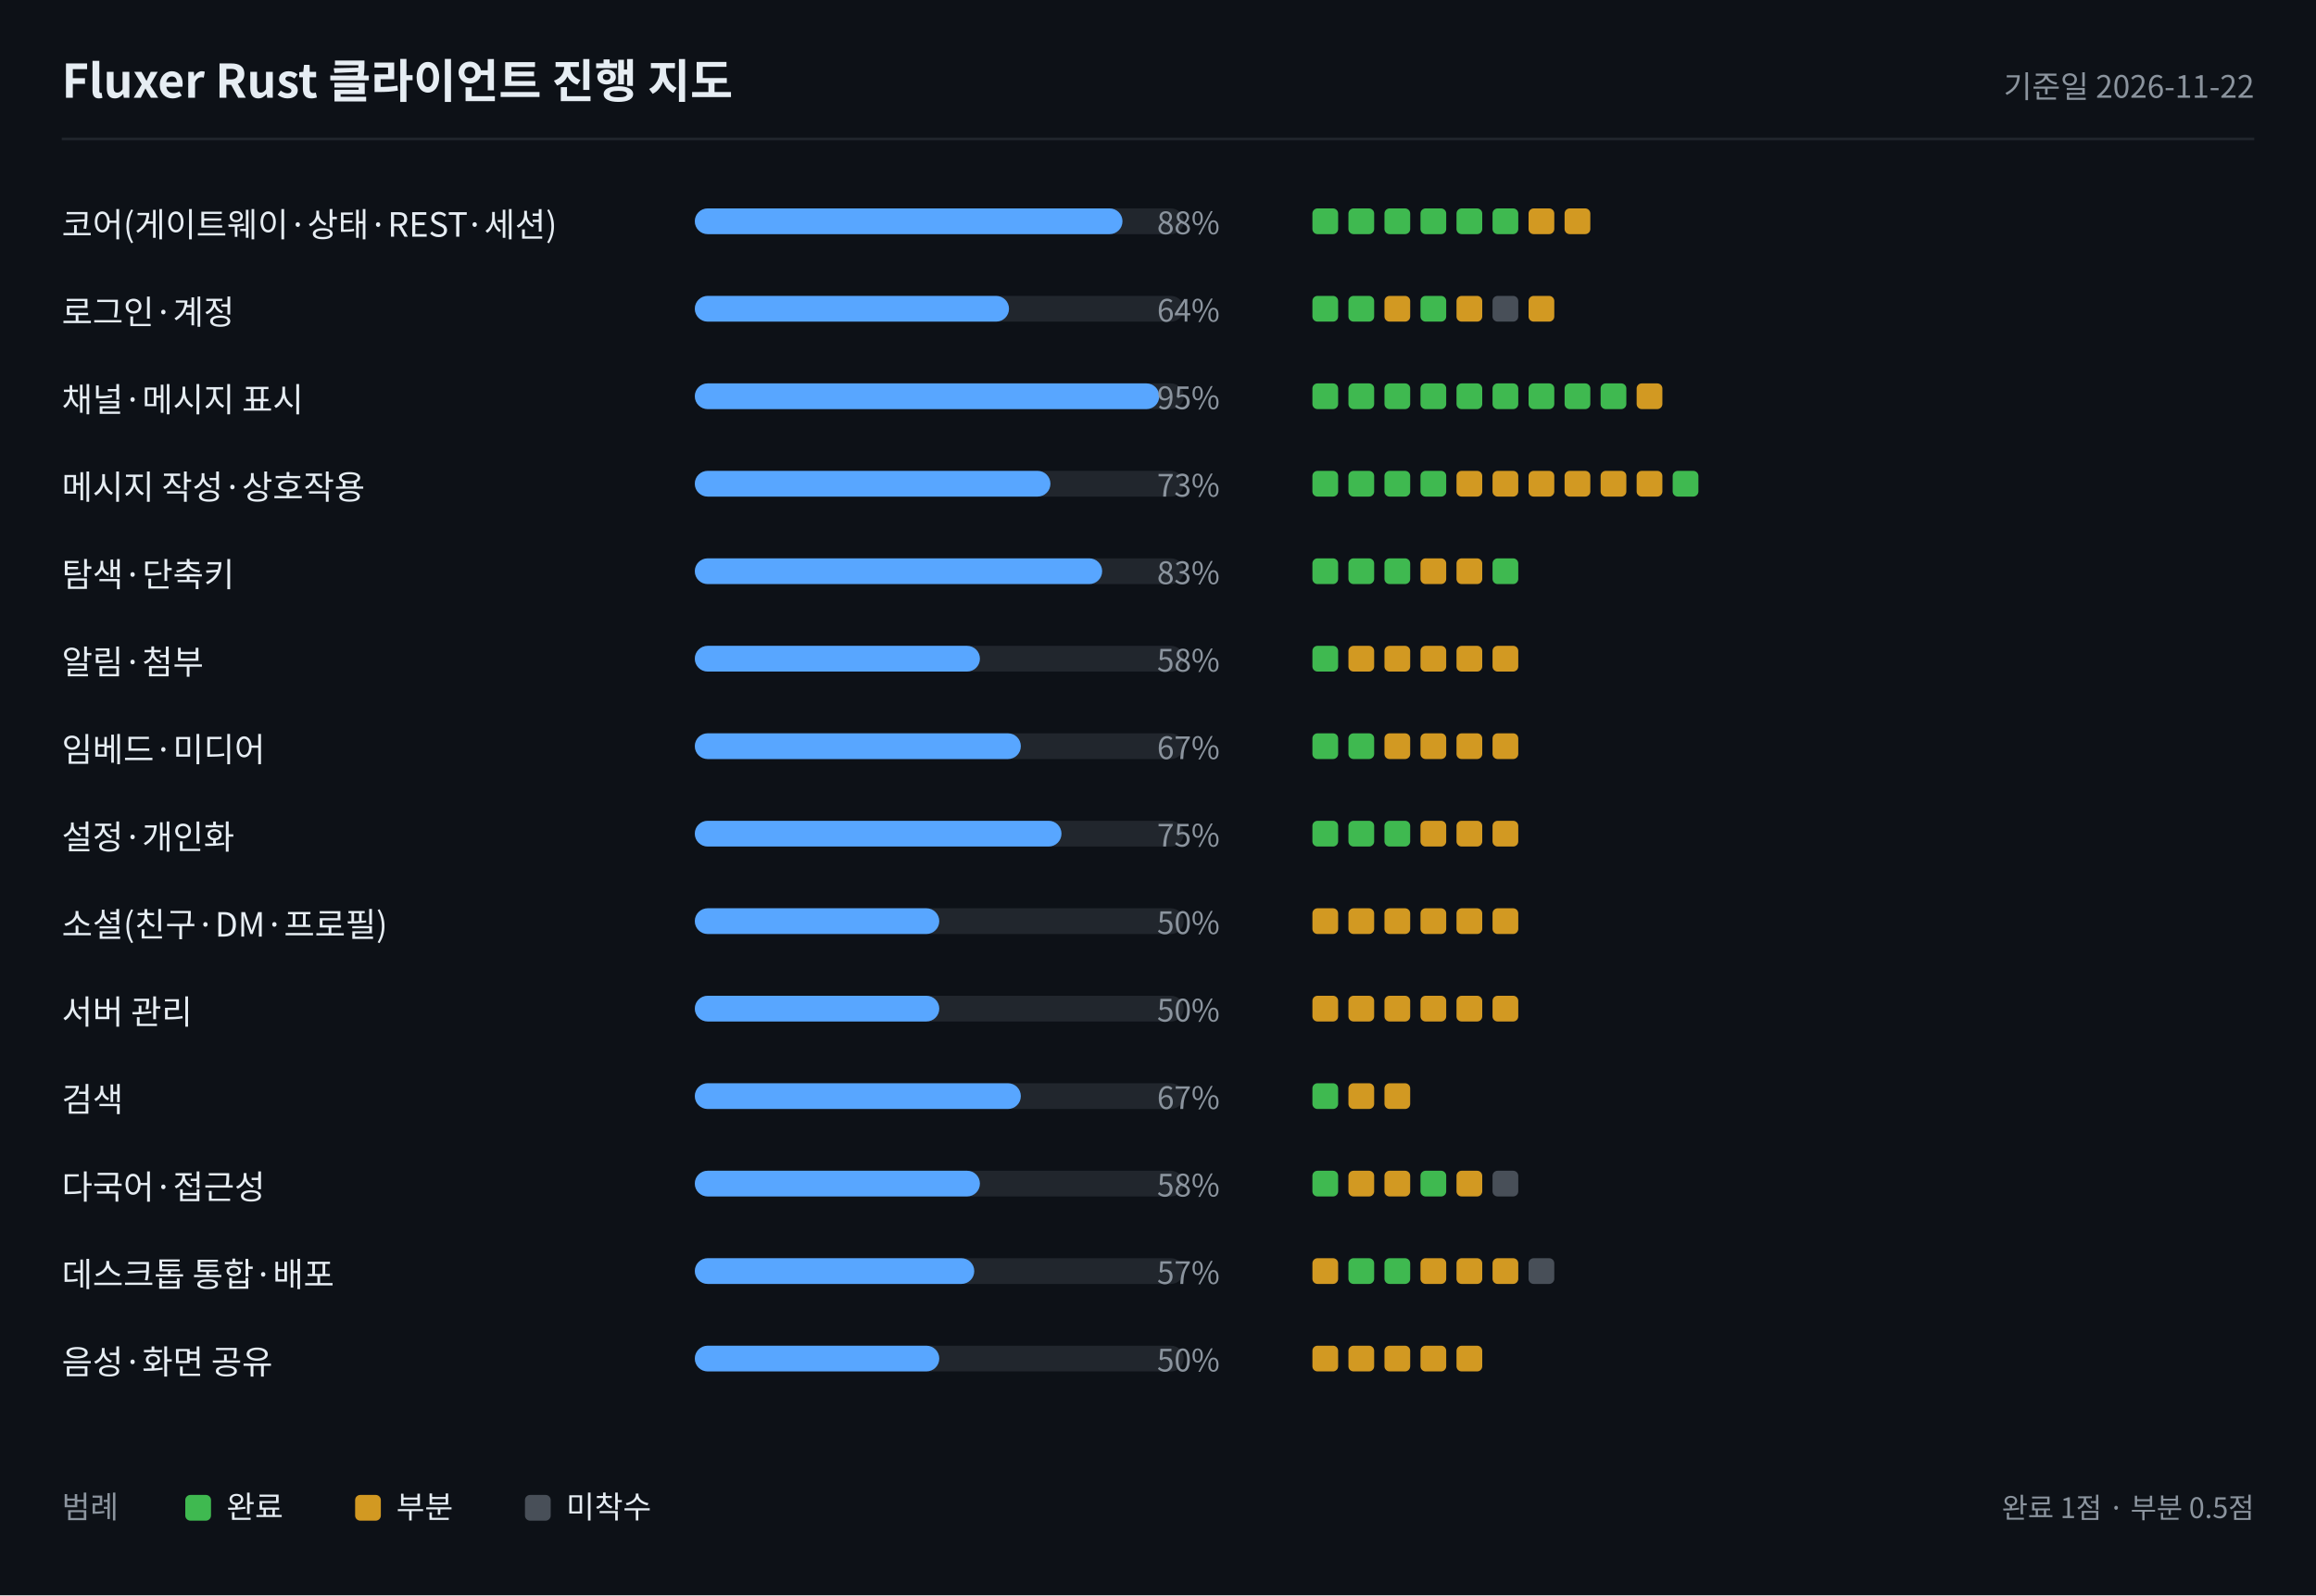
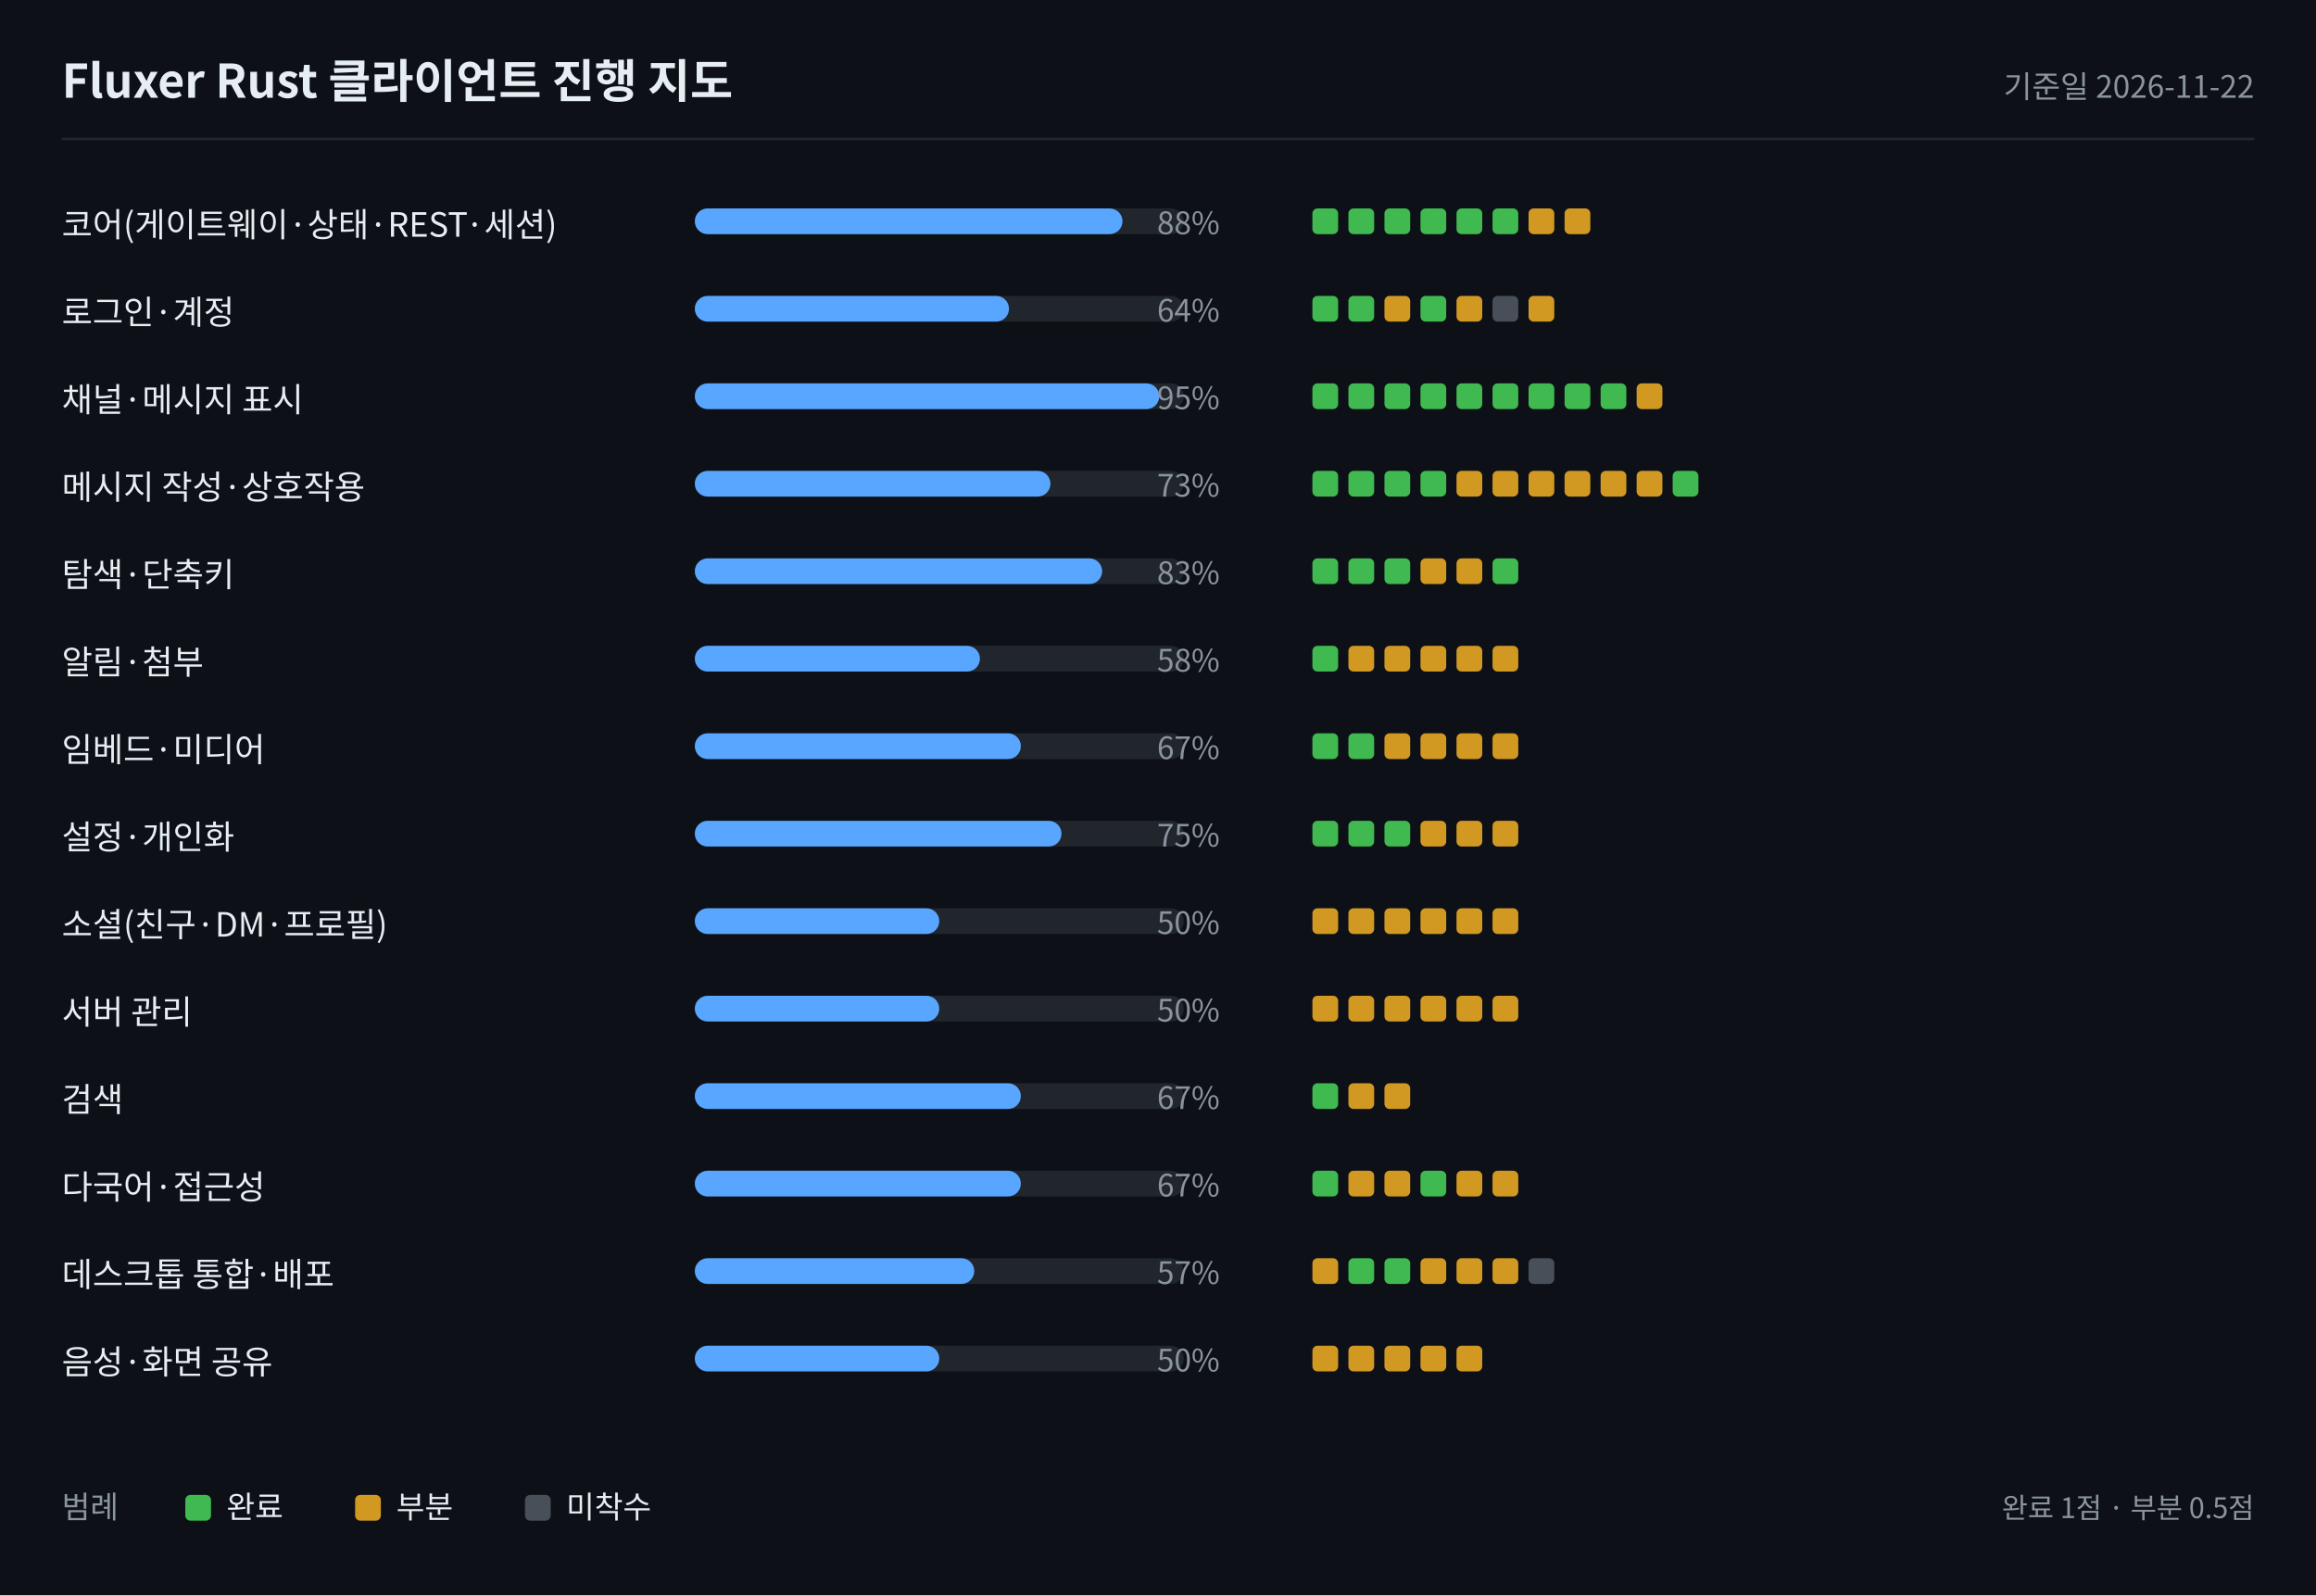
<svg xmlns="http://www.w3.org/2000/svg" width="900" height="620" viewBox="0 0 900 620" role="img" aria-label="Fluxer Rust 클라이언트 진행 지도">
  <rect width="900" height="620" fill="#0d1117" />
  <text x="24" y="38" fill="#e6edf3" font-family="Segoe UI, Malgun Gothic, Apple SD Gothic Neo, Noto Sans KR, Noto Sans CJK KR, sans-serif" font-size="18" font-weight="600">Fluxer Rust 클라이언트 진행 지도</text>
  <text x="876" y="38" fill="#8b949e" font-family="Segoe UI, Malgun Gothic, Apple SD Gothic Neo, Noto Sans KR, Noto Sans CJK KR, sans-serif" font-size="12" text-anchor="end">기준일 2026-11-22</text>
  <line x1="24" y1="54" x2="876" y2="54" stroke="#21262d" stroke-width="1" />
  <text x="24" y="92.0" fill="#e6edf3" font-family="Segoe UI, Malgun Gothic, Apple SD Gothic Neo, Noto Sans KR, Noto Sans CJK KR, sans-serif" font-size="13">코어(게이트웨이·상태·REST·세션)</text>
  <rect x="270" y="81.0" width="190" height="10" rx="5" fill="#21262d" />
  <rect x="270" y="81.0" width="166.2" height="10" rx="5" fill="#58a6ff" />
  <text x="474" y="91.0" fill="#8b949e" font-family="Segoe UI, Malgun Gothic, Apple SD Gothic Neo, Noto Sans KR, Noto Sans CJK KR, sans-serif" font-size="12" text-anchor="end">88%</text>
  <g>
    <rect x="510" y="81.0" width="10" height="10" rx="2" fill="#3fb950" />
  </g>
  <g>
    <rect x="524" y="81.0" width="10" height="10" rx="2" fill="#3fb950" />
  </g>
  <g>
    <rect x="538" y="81.0" width="10" height="10" rx="2" fill="#3fb950" />
  </g>
  <g>
    <rect x="552" y="81.0" width="10" height="10" rx="2" fill="#3fb950" />
  </g>
  <g>
    <rect x="566" y="81.0" width="10" height="10" rx="2" fill="#3fb950" />
  </g>
  <g>
    <rect x="580" y="81.0" width="10" height="10" rx="2" fill="#3fb950" />
  </g>
  <g>
    <rect x="594" y="81.0" width="10" height="10" rx="2" fill="#d29922" />
  </g>
  <g>
    <rect x="608" y="81.0" width="10" height="10" rx="2" fill="#d29922" />
  </g>
  <text x="24" y="126.0" fill="#e6edf3" font-family="Segoe UI, Malgun Gothic, Apple SD Gothic Neo, Noto Sans KR, Noto Sans CJK KR, sans-serif" font-size="13">로그인·계정</text>
  <rect x="270" y="115.0" width="190" height="10" rx="5" fill="#21262d" />
  <rect x="270" y="115.0" width="122.1" height="10" rx="5" fill="#58a6ff" />
  <text x="474" y="125.0" fill="#8b949e" font-family="Segoe UI, Malgun Gothic, Apple SD Gothic Neo, Noto Sans KR, Noto Sans CJK KR, sans-serif" font-size="12" text-anchor="end">64%</text>
  <g>
    <rect x="510" y="115.0" width="10" height="10" rx="2" fill="#3fb950" />
  </g>
  <g>
    <rect x="524" y="115.0" width="10" height="10" rx="2" fill="#3fb950" />
  </g>
  <g>
    <rect x="538" y="115.0" width="10" height="10" rx="2" fill="#d29922" />
  </g>
  <g>
    <rect x="552" y="115.0" width="10" height="10" rx="2" fill="#3fb950" />
  </g>
  <g>
    <rect x="566" y="115.0" width="10" height="10" rx="2" fill="#d29922" />
  </g>
  <g>
    <rect x="580" y="115.0" width="10" height="10" rx="2" fill="#484f58" />
  </g>
  <g>
    <rect x="594" y="115.0" width="10" height="10" rx="2" fill="#d29922" />
  </g>
  <text x="24" y="160.0" fill="#e6edf3" font-family="Segoe UI, Malgun Gothic, Apple SD Gothic Neo, Noto Sans KR, Noto Sans CJK KR, sans-serif" font-size="13">채널·메시지 표시</text>
  <rect x="270" y="149.0" width="190" height="10" rx="5" fill="#21262d" />
  <rect x="270" y="149.0" width="180.5" height="10" rx="5" fill="#58a6ff" />
  <text x="474" y="159.0" fill="#8b949e" font-family="Segoe UI, Malgun Gothic, Apple SD Gothic Neo, Noto Sans KR, Noto Sans CJK KR, sans-serif" font-size="12" text-anchor="end">95%</text>
  <g>
    <rect x="510" y="149.0" width="10" height="10" rx="2" fill="#3fb950" />
  </g>
  <g>
    <rect x="524" y="149.0" width="10" height="10" rx="2" fill="#3fb950" />
  </g>
  <g>
    <rect x="538" y="149.0" width="10" height="10" rx="2" fill="#3fb950" />
  </g>
  <g>
    <rect x="552" y="149.0" width="10" height="10" rx="2" fill="#3fb950" />
  </g>
  <g>
    <rect x="566" y="149.0" width="10" height="10" rx="2" fill="#3fb950" />
  </g>
  <g>
    <rect x="580" y="149.0" width="10" height="10" rx="2" fill="#3fb950" />
  </g>
  <g>
    <rect x="594" y="149.0" width="10" height="10" rx="2" fill="#3fb950" />
  </g>
  <g>
    <rect x="608" y="149.0" width="10" height="10" rx="2" fill="#3fb950" />
  </g>
  <g>
    <rect x="622" y="149.0" width="10" height="10" rx="2" fill="#3fb950" />
  </g>
  <g>
    <rect x="636" y="149.0" width="10" height="10" rx="2" fill="#d29922" />
  </g>
  <text x="24" y="194.0" fill="#e6edf3" font-family="Segoe UI, Malgun Gothic, Apple SD Gothic Neo, Noto Sans KR, Noto Sans CJK KR, sans-serif" font-size="13">메시지 작성·상호작용</text>
  <rect x="270" y="183.0" width="190" height="10" rx="5" fill="#21262d" />
  <rect x="270" y="183.0" width="138.2" height="10" rx="5" fill="#58a6ff" />
  <text x="474" y="193.0" fill="#8b949e" font-family="Segoe UI, Malgun Gothic, Apple SD Gothic Neo, Noto Sans KR, Noto Sans CJK KR, sans-serif" font-size="12" text-anchor="end">73%</text>
  <g>
    <rect x="510" y="183.0" width="10" height="10" rx="2" fill="#3fb950" />
  </g>
  <g>
    <rect x="524" y="183.0" width="10" height="10" rx="2" fill="#3fb950" />
  </g>
  <g>
    <rect x="538" y="183.0" width="10" height="10" rx="2" fill="#3fb950" />
  </g>
  <g>
    <rect x="552" y="183.0" width="10" height="10" rx="2" fill="#3fb950" />
  </g>
  <g>
    <rect x="566" y="183.0" width="10" height="10" rx="2" fill="#d29922" />
  </g>
  <g>
    <rect x="580" y="183.0" width="10" height="10" rx="2" fill="#d29922" />
  </g>
  <g>
    <rect x="594" y="183.0" width="10" height="10" rx="2" fill="#d29922" />
  </g>
  <g>
    <rect x="608" y="183.0" width="10" height="10" rx="2" fill="#d29922" />
  </g>
  <g>
    <rect x="622" y="183.0" width="10" height="10" rx="2" fill="#d29922" />
  </g>
  <g>
    <rect x="636" y="183.0" width="10" height="10" rx="2" fill="#d29922" />
  </g>
  <g>
    <rect x="650" y="183.0" width="10" height="10" rx="2" fill="#3fb950" />
  </g>
  <text x="24" y="228.0" fill="#e6edf3" font-family="Segoe UI, Malgun Gothic, Apple SD Gothic Neo, Noto Sans KR, Noto Sans CJK KR, sans-serif" font-size="13">탐색·단축키</text>
  <rect x="270" y="217.0" width="190" height="10" rx="5" fill="#21262d" />
  <rect x="270" y="217.0" width="158.3" height="10" rx="5" fill="#58a6ff" />
  <text x="474" y="227.0" fill="#8b949e" font-family="Segoe UI, Malgun Gothic, Apple SD Gothic Neo, Noto Sans KR, Noto Sans CJK KR, sans-serif" font-size="12" text-anchor="end">83%</text>
  <g>
    <rect x="510" y="217.0" width="10" height="10" rx="2" fill="#3fb950" />
  </g>
  <g>
    <rect x="524" y="217.0" width="10" height="10" rx="2" fill="#3fb950" />
  </g>
  <g>
    <rect x="538" y="217.0" width="10" height="10" rx="2" fill="#3fb950" />
  </g>
  <g>
    <rect x="552" y="217.0" width="10" height="10" rx="2" fill="#d29922" />
  </g>
  <g>
    <rect x="566" y="217.0" width="10" height="10" rx="2" fill="#d29922" />
  </g>
  <g>
    <rect x="580" y="217.0" width="10" height="10" rx="2" fill="#3fb950" />
  </g>
  <text x="24" y="262.0" fill="#e6edf3" font-family="Segoe UI, Malgun Gothic, Apple SD Gothic Neo, Noto Sans KR, Noto Sans CJK KR, sans-serif" font-size="13">알림·첨부</text>
  <rect x="270" y="251.0" width="190" height="10" rx="5" fill="#21262d" />
  <rect x="270" y="251.0" width="110.8" height="10" rx="5" fill="#58a6ff" />
  <text x="474" y="261.0" fill="#8b949e" font-family="Segoe UI, Malgun Gothic, Apple SD Gothic Neo, Noto Sans KR, Noto Sans CJK KR, sans-serif" font-size="12" text-anchor="end">58%</text>
  <g>
    <rect x="510" y="251.0" width="10" height="10" rx="2" fill="#3fb950" />
  </g>
  <g>
    <rect x="524" y="251.0" width="10" height="10" rx="2" fill="#d29922" />
  </g>
  <g>
    <rect x="538" y="251.0" width="10" height="10" rx="2" fill="#d29922" />
  </g>
  <g>
    <rect x="552" y="251.0" width="10" height="10" rx="2" fill="#d29922" />
  </g>
  <g>
    <rect x="566" y="251.0" width="10" height="10" rx="2" fill="#d29922" />
  </g>
  <g>
    <rect x="580" y="251.0" width="10" height="10" rx="2" fill="#d29922" />
  </g>
  <text x="24" y="296.0" fill="#e6edf3" font-family="Segoe UI, Malgun Gothic, Apple SD Gothic Neo, Noto Sans KR, Noto Sans CJK KR, sans-serif" font-size="13">임베드·미디어</text>
  <rect x="270" y="285.0" width="190" height="10" rx="5" fill="#21262d" />
  <rect x="270" y="285.0" width="126.7" height="10" rx="5" fill="#58a6ff" />
  <text x="474" y="295.0" fill="#8b949e" font-family="Segoe UI, Malgun Gothic, Apple SD Gothic Neo, Noto Sans KR, Noto Sans CJK KR, sans-serif" font-size="12" text-anchor="end">67%</text>
  <g>
    <rect x="510" y="285.0" width="10" height="10" rx="2" fill="#3fb950" />
  </g>
  <g>
    <rect x="524" y="285.0" width="10" height="10" rx="2" fill="#3fb950" />
  </g>
  <g>
    <rect x="538" y="285.0" width="10" height="10" rx="2" fill="#d29922" />
  </g>
  <g>
    <rect x="552" y="285.0" width="10" height="10" rx="2" fill="#d29922" />
  </g>
  <g>
    <rect x="566" y="285.0" width="10" height="10" rx="2" fill="#d29922" />
  </g>
  <g>
    <rect x="580" y="285.0" width="10" height="10" rx="2" fill="#d29922" />
  </g>
  <text x="24" y="330.0" fill="#e6edf3" font-family="Segoe UI, Malgun Gothic, Apple SD Gothic Neo, Noto Sans KR, Noto Sans CJK KR, sans-serif" font-size="13">설정·개인화</text>
  <rect x="270" y="319.0" width="190" height="10" rx="5" fill="#21262d" />
  <rect x="270" y="319.0" width="142.5" height="10" rx="5" fill="#58a6ff" />
  <text x="474" y="329.0" fill="#8b949e" font-family="Segoe UI, Malgun Gothic, Apple SD Gothic Neo, Noto Sans KR, Noto Sans CJK KR, sans-serif" font-size="12" text-anchor="end">75%</text>
  <g>
    <rect x="510" y="319.0" width="10" height="10" rx="2" fill="#3fb950" />
  </g>
  <g>
    <rect x="524" y="319.0" width="10" height="10" rx="2" fill="#3fb950" />
  </g>
  <g>
    <rect x="538" y="319.0" width="10" height="10" rx="2" fill="#3fb950" />
  </g>
  <g>
    <rect x="552" y="319.0" width="10" height="10" rx="2" fill="#d29922" />
  </g>
  <g>
    <rect x="566" y="319.0" width="10" height="10" rx="2" fill="#d29922" />
  </g>
  <g>
    <rect x="580" y="319.0" width="10" height="10" rx="2" fill="#d29922" />
  </g>
  <text x="24" y="364.0" fill="#e6edf3" font-family="Segoe UI, Malgun Gothic, Apple SD Gothic Neo, Noto Sans KR, Noto Sans CJK KR, sans-serif" font-size="13">소셜(친구·DM·프로필)</text>
  <rect x="270" y="353.0" width="190" height="10" rx="5" fill="#21262d" />
  <rect x="270" y="353.0" width="95.0" height="10" rx="5" fill="#58a6ff" />
  <text x="474" y="363.0" fill="#8b949e" font-family="Segoe UI, Malgun Gothic, Apple SD Gothic Neo, Noto Sans KR, Noto Sans CJK KR, sans-serif" font-size="12" text-anchor="end">50%</text>
  <g>
    <rect x="510" y="353.0" width="10" height="10" rx="2" fill="#d29922" />
  </g>
  <g>
    <rect x="524" y="353.0" width="10" height="10" rx="2" fill="#d29922" />
  </g>
  <g>
    <rect x="538" y="353.0" width="10" height="10" rx="2" fill="#d29922" />
  </g>
  <g>
    <rect x="552" y="353.0" width="10" height="10" rx="2" fill="#d29922" />
  </g>
  <g>
    <rect x="566" y="353.0" width="10" height="10" rx="2" fill="#d29922" />
  </g>
  <g>
    <rect x="580" y="353.0" width="10" height="10" rx="2" fill="#d29922" />
  </g>
  <text x="24" y="398.0" fill="#e6edf3" font-family="Segoe UI, Malgun Gothic, Apple SD Gothic Neo, Noto Sans KR, Noto Sans CJK KR, sans-serif" font-size="13">서버 관리</text>
  <rect x="270" y="387.0" width="190" height="10" rx="5" fill="#21262d" />
  <rect x="270" y="387.0" width="95.0" height="10" rx="5" fill="#58a6ff" />
  <text x="474" y="397.0" fill="#8b949e" font-family="Segoe UI, Malgun Gothic, Apple SD Gothic Neo, Noto Sans KR, Noto Sans CJK KR, sans-serif" font-size="12" text-anchor="end">50%</text>
  <g>
    <rect x="510" y="387.0" width="10" height="10" rx="2" fill="#d29922" />
  </g>
  <g>
    <rect x="524" y="387.0" width="10" height="10" rx="2" fill="#d29922" />
  </g>
  <g>
    <rect x="538" y="387.0" width="10" height="10" rx="2" fill="#d29922" />
  </g>
  <g>
    <rect x="552" y="387.0" width="10" height="10" rx="2" fill="#d29922" />
  </g>
  <g>
    <rect x="566" y="387.0" width="10" height="10" rx="2" fill="#d29922" />
  </g>
  <g>
    <rect x="580" y="387.0" width="10" height="10" rx="2" fill="#d29922" />
  </g>
  <text x="24" y="432.0" fill="#e6edf3" font-family="Segoe UI, Malgun Gothic, Apple SD Gothic Neo, Noto Sans KR, Noto Sans CJK KR, sans-serif" font-size="13">검색</text>
  <rect x="270" y="421.0" width="190" height="10" rx="5" fill="#21262d" />
  <rect x="270" y="421.0" width="126.7" height="10" rx="5" fill="#58a6ff" />
  <text x="474" y="431.0" fill="#8b949e" font-family="Segoe UI, Malgun Gothic, Apple SD Gothic Neo, Noto Sans KR, Noto Sans CJK KR, sans-serif" font-size="12" text-anchor="end">67%</text>
  <g>
    <rect x="510" y="421.0" width="10" height="10" rx="2" fill="#3fb950" />
  </g>
  <g>
    <rect x="524" y="421.0" width="10" height="10" rx="2" fill="#d29922" />
  </g>
  <g>
    <rect x="538" y="421.0" width="10" height="10" rx="2" fill="#d29922" />
  </g>
  <text x="24" y="466.0" fill="#e6edf3" font-family="Segoe UI, Malgun Gothic, Apple SD Gothic Neo, Noto Sans KR, Noto Sans CJK KR, sans-serif" font-size="13">다국어·접근성</text>
  <rect x="270" y="455.0" width="190" height="10" rx="5" fill="#21262d" />
-   <rect x="270" y="455.0" width="110.8" height="10" rx="5" fill="#58a6ff" />
-   <text x="474" y="465.0" fill="#8b949e" font-family="Segoe UI, Malgun Gothic, Apple SD Gothic Neo, Noto Sans KR, Noto Sans CJK KR, sans-serif" font-size="12" text-anchor="end">58%</text>
+   <rect x="270" y="455.0" width="126.7" height="10" rx="5" fill="#58a6ff" />
+   <text x="474" y="465.0" fill="#8b949e" font-family="Segoe UI, Malgun Gothic, Apple SD Gothic Neo, Noto Sans KR, Noto Sans CJK KR, sans-serif" font-size="12" text-anchor="end">67%</text>
  <g>
    <rect x="510" y="455.0" width="10" height="10" rx="2" fill="#3fb950" />
  </g>
  <g>
    <rect x="524" y="455.0" width="10" height="10" rx="2" fill="#d29922" />
  </g>
  <g>
    <rect x="538" y="455.0" width="10" height="10" rx="2" fill="#d29922" />
  </g>
  <g>
    <rect x="552" y="455.0" width="10" height="10" rx="2" fill="#3fb950" />
  </g>
  <g>
    <rect x="566" y="455.0" width="10" height="10" rx="2" fill="#d29922" />
  </g>
  <g>
-     <rect x="580" y="455.0" width="10" height="10" rx="2" fill="#484f58" />
+     <rect x="580" y="455.0" width="10" height="10" rx="2" fill="#d29922" />
  </g>
  <text x="24" y="500.0" fill="#e6edf3" font-family="Segoe UI, Malgun Gothic, Apple SD Gothic Neo, Noto Sans KR, Noto Sans CJK KR, sans-serif" font-size="13">데스크톱 통합·배포</text>
  <rect x="270" y="489.0" width="190" height="10" rx="5" fill="#21262d" />
  <rect x="270" y="489.0" width="108.6" height="10" rx="5" fill="#58a6ff" />
  <text x="474" y="499.0" fill="#8b949e" font-family="Segoe UI, Malgun Gothic, Apple SD Gothic Neo, Noto Sans KR, Noto Sans CJK KR, sans-serif" font-size="12" text-anchor="end">57%</text>
  <g>
    <rect x="510" y="489.0" width="10" height="10" rx="2" fill="#d29922" />
  </g>
  <g>
    <rect x="524" y="489.0" width="10" height="10" rx="2" fill="#3fb950" />
  </g>
  <g>
    <rect x="538" y="489.0" width="10" height="10" rx="2" fill="#3fb950" />
  </g>
  <g>
    <rect x="552" y="489.0" width="10" height="10" rx="2" fill="#d29922" />
  </g>
  <g>
    <rect x="566" y="489.0" width="10" height="10" rx="2" fill="#d29922" />
  </g>
  <g>
    <rect x="580" y="489.0" width="10" height="10" rx="2" fill="#d29922" />
  </g>
  <g>
    <rect x="594" y="489.0" width="10" height="10" rx="2" fill="#484f58" />
  </g>
  <text x="24" y="534.0" fill="#e6edf3" font-family="Segoe UI, Malgun Gothic, Apple SD Gothic Neo, Noto Sans KR, Noto Sans CJK KR, sans-serif" font-size="13">음성·화면 공유</text>
  <rect x="270" y="523.0" width="190" height="10" rx="5" fill="#21262d" />
  <rect x="270" y="523.0" width="95.0" height="10" rx="5" fill="#58a6ff" />
  <text x="474" y="533.0" fill="#8b949e" font-family="Segoe UI, Malgun Gothic, Apple SD Gothic Neo, Noto Sans KR, Noto Sans CJK KR, sans-serif" font-size="12" text-anchor="end">50%</text>
  <g>
    <rect x="510" y="523.0" width="10" height="10" rx="2" fill="#d29922" />
  </g>
  <g>
    <rect x="524" y="523.0" width="10" height="10" rx="2" fill="#d29922" />
  </g>
  <g>
    <rect x="538" y="523.0" width="10" height="10" rx="2" fill="#d29922" />
  </g>
  <g>
    <rect x="552" y="523.0" width="10" height="10" rx="2" fill="#d29922" />
  </g>
  <g>
    <rect x="566" y="523.0" width="10" height="10" rx="2" fill="#d29922" />
  </g>
  <text x="24" y="590.0" fill="#8b949e" font-family="Segoe UI, Malgun Gothic, Apple SD Gothic Neo, Noto Sans KR, Noto Sans CJK KR, sans-serif" font-size="12">범례</text>
  <rect x="72" y="581.0" width="10" height="10" rx="2" fill="#3fb950" />
  <text x="88" y="590.0" fill="#e6edf3" font-family="Segoe UI, Malgun Gothic, Apple SD Gothic Neo, Noto Sans KR, Noto Sans CJK KR, sans-serif" font-size="12">완료</text>
  <rect x="138" y="581.0" width="10" height="10" rx="2" fill="#d29922" />
  <text x="154" y="590.0" fill="#e6edf3" font-family="Segoe UI, Malgun Gothic, Apple SD Gothic Neo, Noto Sans KR, Noto Sans CJK KR, sans-serif" font-size="12">부분</text>
  <rect x="204" y="581.0" width="10" height="10" rx="2" fill="#484f58" />
  <text x="220" y="590.0" fill="#e6edf3" font-family="Segoe UI, Malgun Gothic, Apple SD Gothic Neo, Noto Sans KR, Noto Sans CJK KR, sans-serif" font-size="12">미착수</text>
  <text x="876" y="590.0" fill="#8b949e" font-family="Segoe UI, Malgun Gothic, Apple SD Gothic Neo, Noto Sans KR, Noto Sans CJK KR, sans-serif" font-size="11" text-anchor="end">완료 1점 · 부분 0.5점</text>
</svg>
